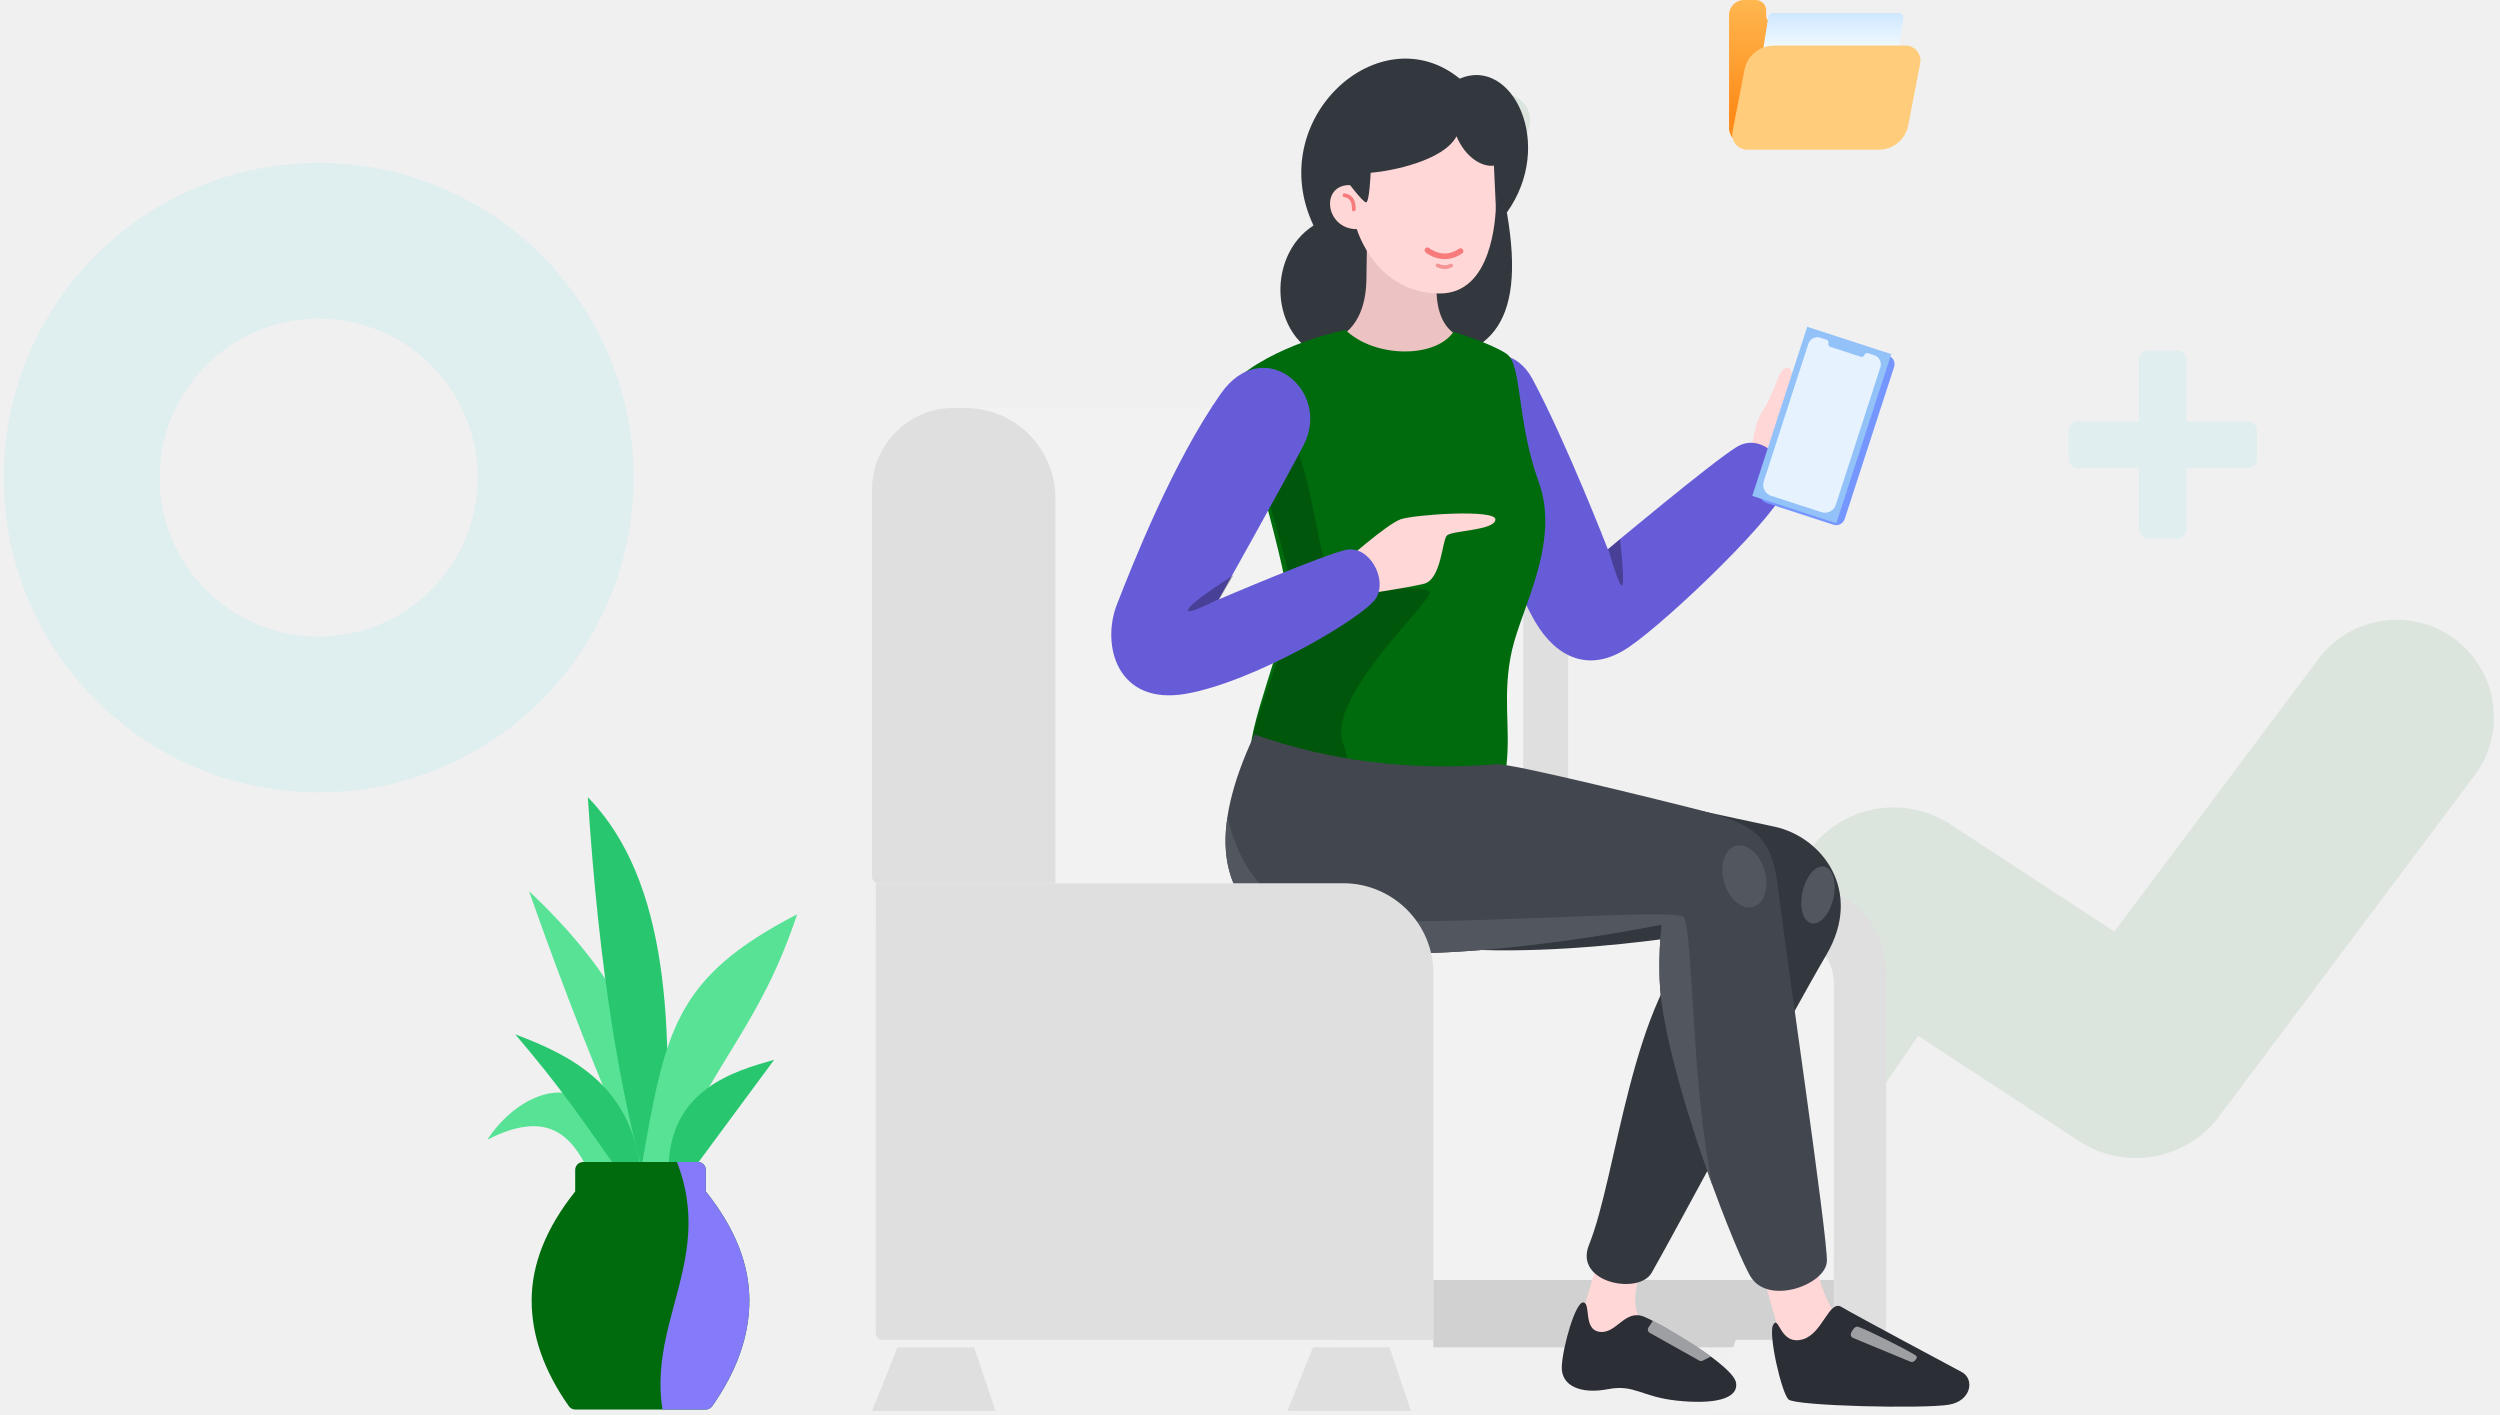
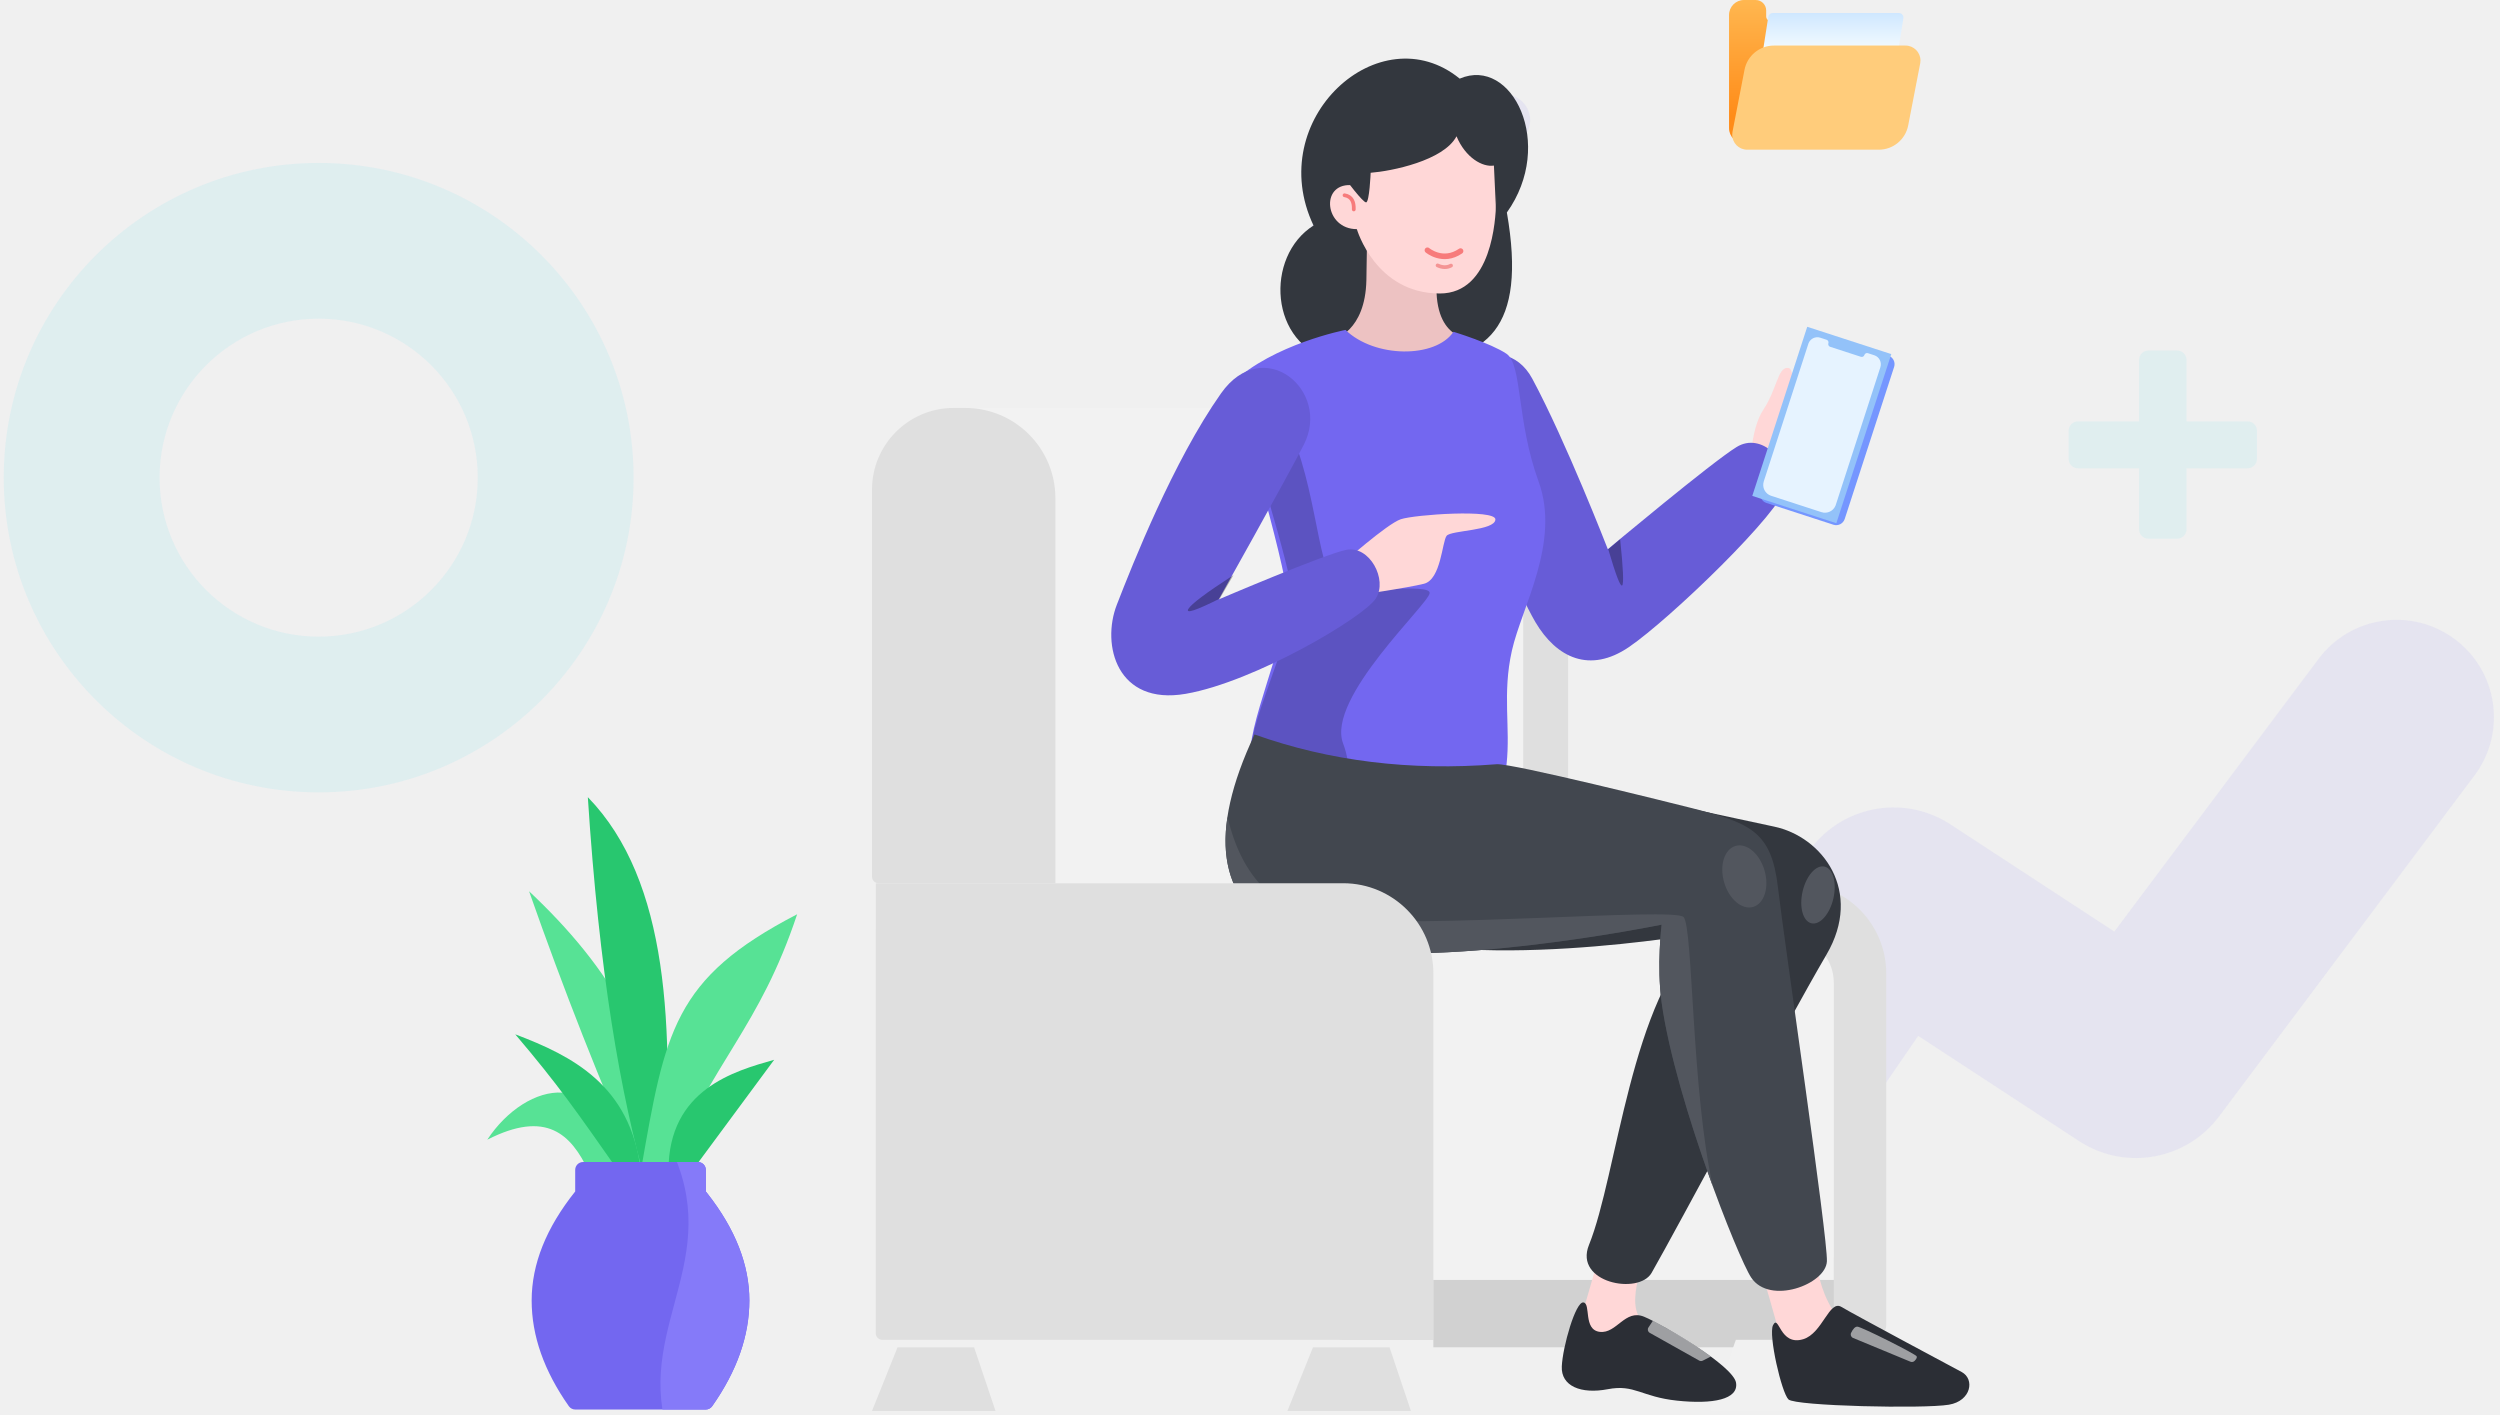
<svg xmlns="http://www.w3.org/2000/svg" xmlns:xlink="http://www.w3.org/1999/xlink" width="668" height="378" viewBox="0 0 668 378">
  <defs>
    <linearGradient id="ole6nyj9la" x1="50%" x2="50%" y1="81.177%" y2="-34.513%">
      <stop offset="0%" stop-color="#FF8C19" />
      <stop offset="100%" stop-color="#FFC967" />
    </linearGradient>
    <linearGradient id="am8kexv0ib" x1="62.11%" x2="62.11%" y1="31.381%" y2="-27.478%">
      <stop offset="0%" stop-color="#F8FDFF" />
      <stop offset="100%" stop-color="#AAD4FF" />
    </linearGradient>
    <path id="otu1t6pfxc" d="M13.75.112h30.673c1.168 0 2.115.94 2.115 2.1v5.774c7.757 9.712 11.635 19.423 11.635 29.135 0 9.412-3.312 18.825-9.935 28.237-.396.562-1.044.897-1.735.897H11.67c-.691 0-1.339-.335-1.735-.897C3.312 55.946 0 46.533 0 37.121c0-9.528 3.733-19.057 11.2-28.585l.435-.55V2.212c0-1.16.947-2.1 2.115-2.1z" />
  </defs>
  <g fill="none" fill-rule="evenodd">
    <g>
      <g>
        <g>
-           <path fill="#006b0d" fill-rule="nonzero" d="M618.526 151.035c8.614-11.498 24.925-13.841 36.431-5.233 11.392 8.523 13.803 24.583 5.492 36.06l-.255.347-68.253 91.106c-8.694 11.604-24.84 14.547-37.057 6.824l-.369-.237-42.967-28.104-43.322 63.054c-8.055 11.723-24.014 14.788-35.83 6.96l-.356-.241c-11.731-8.05-14.799-23.998-6.965-35.806l.24-.356 56.77-82.626c8.458-12.31 25.123-15.701 37.709-7.754l.38.244L563.94 223.9l54.586-72.864zM395.115 3.192C397.3.02 401.65-.788 404.833 1.39c3.14 2.149 3.97 6.4 1.892 9.562l-.085.126-17.01 24.708c-2.493 3.482-7.318 4.321-10.842 1.912l-.125-.087-9.77-6.954-10.587 16.772c-2.029 3.214-6.259 4.21-9.51 2.264l-.128-.079c-3.224-2.023-4.222-6.24-2.27-9.481l.078-.128 14.041-22.241c2.313-3.664 7.168-4.765 10.843-2.46l.192.125.189.13 9.974 7.1 13.4-19.467z" opacity=".085" transform="translate(-143, -351) translate(143.5, 351) translate(0.5, 25)" />
+           <path fill="#7367f0" fill-rule="nonzero" d="M618.526 151.035c8.614-11.498 24.925-13.841 36.431-5.233 11.392 8.523 13.803 24.583 5.492 36.06l-.255.347-68.253 91.106c-8.694 11.604-24.84 14.547-37.057 6.824l-.369-.237-42.967-28.104-43.322 63.054c-8.055 11.723-24.014 14.788-35.83 6.96l-.356-.241c-11.731-8.05-14.799-23.998-6.965-35.806l.24-.356 56.77-82.626c8.458-12.31 25.123-15.701 37.709-7.754l.38.244L563.94 223.9l54.586-72.864zM395.115 3.192C397.3.02 401.65-.788 404.833 1.39c3.14 2.149 3.97 6.4 1.892 9.562l-.085.126-17.01 24.708c-2.493 3.482-7.318 4.321-10.842 1.912l-.125-.087-9.77-6.954-10.587 16.772c-2.029 3.214-6.259 4.21-9.51 2.264l-.128-.079c-3.224-2.023-4.222-6.24-2.27-9.481l.078-.128 14.041-22.241c2.313-3.664 7.168-4.765 10.843-2.46l.192.125.189.13 9.974 7.1 13.4-19.467z" opacity=".085" transform="translate(-143, -351) translate(143.5, 351) translate(0.5, 25)" />
          <path fill="#00CFE8" d="M583.235 116.44v-16.308h16.322c1.38 0 2.5-1.12 2.5-2.5v-7.543c0-1.38-1.12-2.5-2.5-2.5h-16.322V71.16c0-1.381-1.12-2.5-2.5-2.5h-7.673c-1.38 0-2.5 1.119-2.5 2.5v16.43h-16.321c-1.381 0-2.5 1.12-2.5 2.5v7.543c0 1.38 1.119 2.5 2.5 2.5h16.321v16.309c0 1.38 1.12 2.5 2.5 2.5h7.673c1.38 0 2.5-1.12 2.5-2.5z" opacity=".07" transform="translate(-143, -351) translate(143.5, 351) translate(0.5, 25)" />
          <path fill="#00CFE8" d="M84.148 18.537c46.474 0 84.15 37.65 84.15 84.093 0 46.443-37.676 84.093-84.15 84.093-46.474 0-84.15-37.65-84.15-84.093 0-46.443 37.676-84.093 84.15-84.093zm0 41.613c-23.477 0-42.508 19.019-42.508 42.48 0 23.46 19.031 42.48 42.508 42.48 23.477 0 42.509-19.02 42.509-42.48 0-23.461-19.032-42.48-42.509-42.48z" opacity=".074" transform="translate(-143, -351) translate(143.5, 351) translate(0.5, 25)" />
        </g>
        <g>
          <path fill="#DFDFDF" d="M47.111 236H172v118c0 2.21-1.79 4-4 4H27c-2.21 0-4-1.79-4-4v-93.889C23 246.795 33.795 236 47.111 236z" transform="translate(-143, -351) translate(143.5, 351) translate(328, 189) scale(-1, 1) translate(-328, -189) translate(129.5, 0)" />
          <path fill="#D1D1D1" d="M37 336L144 336 144 360 37 360z" transform="translate(-143, -351) translate(143.5, 351) translate(328, 189) scale(-1, 1) translate(-328, -189) translate(129.5, 0)" />
          <path fill="#DFDFDF" d="M176.173 360L183 377 150 377 155.719 360z" transform="translate(-143, -351) translate(143.5, 351) translate(328, 189) scale(-1, 1) translate(-328, -189) translate(129.5, 0)" />
          <path fill="#F1F1F1" d="M63.173 358L70 377 37 377 42.719 358z" transform="translate(-143, -351) translate(143.5, 351) translate(328, 189) scale(-1, 1) translate(-328, -189) translate(129.5, 0)" />
          <path fill="#DFDFDF" d="M287.173 360L294 377 261 377 266.719 360zM131.578 109.894L172 109v139h-64V134c0-13.109 10.473-23.816 23.578-24.106z" transform="translate(-143, -351) translate(143.5, 351) translate(328, 189) scale(-1, 1) translate(-328, -189) translate(129.5, 0)" />
          <path fill="#F2F2F2" d="M144.111 109H271.16c12.062 0 21.84 9.778 21.84 21.84v117.413c0 .965-.782 1.747-1.747 1.747H120V133.111C120 119.795 130.795 109 144.111 109z" transform="translate(-143, -351) translate(143.5, 351) translate(328, 189) scale(-1, 1) translate(-328, -189) translate(129.5, 0)" />
          <path fill="#DFDFDF" d="M269.111 109h3.049c12.062 0 21.84 9.778 21.84 21.84v103.413c0 .965-.782 1.747-1.747 1.747H245V133.111C245 119.795 255.795 109 269.111 109z" transform="translate(-143, -351) translate(143.5, 351) translate(328, 189) scale(-1, 1) translate(-328, -189) translate(129.5, 0)" />
          <path fill="#F2F2F2" d="M49.6 250H165v92H37v-79.4c0-6.959 5.641-12.6 12.6-12.6z" transform="translate(-143, -351) translate(143.5, 351) translate(328, 189) scale(-1, 1) translate(-328, -189) translate(129.5, 0)" />
          <g>
            <g>
              <path fill="#33373E" d="M14.105 80.612C-3.09 76.584-4.223 52.84 8.85 44.604-4.632 16.172 26.547-12.057 47.904 5.352 61.905-.677 73.54 22.849 60.512 41.12c5.463 31.373-5.655 39.483-25.696 39.828l-20.71-.337z" transform="translate(-143, -351) translate(143.5, 351) translate(328, 189) scale(-1, 1) translate(-328, -189) translate(129.5, 0) translate(115.5, 196) scale(-1, 1) translate(-115.5, -196) translate(0, 15) translate(46.12518, 0.659181)" />
              <path fill="#EDC2C2" d="M14.32 74.942s8.364-1.976 8.654-15.764c.29-13.788.087-18.495.087-18.495l18.425-.334s.201 15.366.204 20.925c.008 14.928 10.348 13.668 10.348 13.668s-2.15 12.104-18.845 13.049c-13.036.738-18.874-13.05-18.874-13.05z" transform="translate(-143, -351) translate(143.5, 351) translate(328, 189) scale(-1, 1) translate(-328, -189) translate(129.5, 0) translate(115.5, 196) scale(-1, 1) translate(-115.5, -196) translate(0, 15) translate(46.12518, 0.659181)" />
              <path fill="#FFD7D7" d="M18.766 33.798c-8.22-.32-6.88 11.785 1.66 11.768 0 0 4.959 17.196 22.177 17.196 13.984 0 14.893-20.042 15.02-24.04.137-4.263.154-18.268.154-18.268l-39.331-.018.32 13.362z" transform="translate(-143, -351) translate(143.5, 351) translate(328, 189) scale(-1, 1) translate(-328, -189) translate(129.5, 0) translate(115.5, 196) scale(-1, 1) translate(-115.5, -196) translate(0, 15) translate(46.12518, 0.659181)" />
              <path stroke="#F77B7B" stroke-linecap="round" stroke-width="1.5" d="M39.283 51.21s4.102 3.493 8.851.222" transform="translate(-143, -351) translate(143.5, 351) translate(328, 189) scale(-1, 1) translate(-328, -189) translate(129.5, 0) translate(115.5, 196) scale(-1, 1) translate(-115.5, -196) translate(0, 15) translate(46.12518, 0.659181)" />
              <path stroke="#F49494" stroke-linecap="round" d="M41.984 55.318c1.296.547 2.525.548 3.6-.08" transform="translate(-143, -351) translate(143.5, 351) translate(328, 189) scale(-1, 1) translate(-328, -189) translate(129.5, 0) translate(115.5, 196) scale(-1, 1) translate(-115.5, -196) translate(0, 15) translate(46.12518, 0.659181) translate(43.78422, 55.47802) rotate(2) translate(-43.78422, -55.47802)" />
              <path stroke="#F77B7B" stroke-linecap="round" d="M19.142 40.51c.519-1.873.292-3.508-1.556-4.253" transform="translate(-143, -351) translate(143.5, 351) translate(328, 189) scale(-1, 1) translate(-328, -189) translate(129.5, 0) translate(115.5, 196) scale(-1, 1) translate(-115.5, -196) translate(0, 15) translate(46.12518, 0.659181) translate(18.4849, 38.38361) rotate(-13) translate(-18.4849, -38.38361)" />
              <path fill="#33373E" d="M17.465 32.302s4.505 6.082 5.418 6.114c.913.032 1.232-7.91 1.232-7.91 5.527-.424 19.514-3.226 22.942-9.753 2.398 5.76 6.981 8.317 9.993 7.826l.57 12.236 1.406-24.599H16.363l1.102 16.086z" transform="translate(-143, -351) translate(143.5, 351) translate(328, 189) scale(-1, 1) translate(-328, -189) translate(129.5, 0) translate(115.5, 196) scale(-1, 1) translate(-115.5, -196) translate(0, 15) translate(46.12518, 0.659181)" />
            </g>
            <g>
              <path fill="#FFD7D7" d="M91.622 132.095s-7.374 14.982-1.33 19.703c6.055 4.722 22.046 13.571 22.046 13.571l-42.367-2.678 9.418-32.676 12.233 2.08z" transform="translate(-143, -351) translate(143.5, 351) translate(328, 189) scale(-1, 1) translate(-328, -189) translate(129.5, 0) translate(115.5, 196) scale(-1, 1) translate(-115.5, -196) translate(0, 15) translate(53.01019, 186.6562)" />
              <path fill="#2B2E35" d="M74.07 146.353c2.09.246-.143 7.327 4.384 7.865 4.518.538 6.714-6.17 11.84-4.044 5.128 2.127 23.826 13.123 24.562 17.619.745 4.494-6.221 5.817-15.775 4.802-9.554-1.015-11.315-4.434-18.487-3.057-7.163 1.376-12.53-.818-12.293-6.083.237-5.265 3.678-17.347 5.768-17.102z" transform="translate(-143, -351) translate(143.5, 351) translate(328, 189) scale(-1, 1) translate(-328, -189) translate(129.5, 0) translate(115.5, 196) scale(-1, 1) translate(-115.5, -196) translate(0, 15) translate(53.01019, 186.6562)" />
              <path fill="#FFF" fill-opacity=".541" d="M92.633 151.265l-1.181 1.782c-.305.46-.18 1.081.28 1.386.021.014.042.027.064.039l13.22 7.421c.292.164.646.171.944.02l2.155-1.1c-3.082-2.246-5.601-3.933-8.386-5.589-2.138-1.272-4.504-2.583-7.096-3.959z" transform="translate(-143, -351) translate(143.5, 351) translate(328, 189) scale(-1, 1) translate(-328, -189) translate(129.5, 0) translate(115.5, 196) scale(-1, 1) translate(-115.5, -196) translate(0, 15) translate(53.01019, 186.6562)" />
              <path fill="#33373E" d="M27.8.045c12.827.576 84.214 16.46 97.184 19.158 12.97 2.698 23.936 17.3 14.045 34.208-11.108 18.98-39.77 72.884-46.728 85.035-3.444 6.014-20.82 2.642-16.739-7.452 7.609-18.818 11.142-66.091 30.541-83.328 0 0-65.237 11.422-93.417-1.661C-7.794 36.495-3.161-1.348 27.8.045z" transform="translate(-143, -351) translate(143.5, 351) translate(328, 189) scale(-1, 1) translate(-328, -189) translate(129.5, 0) translate(115.5, 196) scale(-1, 1) translate(-115.5, -196) translate(0, 15) translate(53.01019, 186.6562)" />
            </g>
            <g>
              <path fill="#FFD7D7" d="M80.996 30.762s-.145-10.499 3.506-15.985c3.65-5.487 3.795-11.315 6.558-11.124 2.763.19.027 13.737.027 13.737s3.506-1.347 6.024-3.051c2.519-1.705 10.155-10.106 11.94-8.617 3.025 2.537-1.848 16.845-4.502 19.706-2.664 2.861-17.212 12.27-17.212 12.27l-6.34-6.936z" transform="translate(-143, -351) translate(143.5, 351) translate(328, 189) scale(-1, 1) translate(-328, -189) translate(129.5, 0) translate(115.5, 196) scale(-1, 1) translate(-115.5, -196) translate(0, 15) translate(90.69452, 79.64)" />
              <path fill="#675CD7" d="M2.174 24.47C8.141 38.393 19.065 63.967 23.57 71.597c5.644 9.555 14.545 13.765 24.965 6.675 10.95-7.45 41.1-36.504 41.984-43.086.876-6.581-6.503-14.478-13.18-10.39-6.678 4.089-34.423 27.316-34.423 27.316S31.717 23.236 22.71 6.51C14.909-7.962-6.908 3.307 2.174 24.47z" transform="translate(-143, -351) translate(143.5, 351) translate(328, 189) scale(-1, 1) translate(-328, -189) translate(129.5, 0) translate(115.5, 196) scale(-1, 1) translate(-115.5, -196) translate(0, 15) translate(90.69452, 79.64)" />
              <path fill="#000" fill-opacity=".303" d="M43.03 52.126c2.006 6.841 3.242 10.064 3.711 9.668.469-.396.29-4.513-.537-12.35l-3.173 2.682z" transform="translate(-143, -351) translate(143.5, 351) translate(328, 189) scale(-1, 1) translate(-328, -189) translate(129.5, 0) translate(115.5, 196) scale(-1, 1) translate(-115.5, -196) translate(0, 15) translate(90.69452, 79.64)" />
            </g>
            <g>
              <g>
                <path fill="#7596FF" fill-rule="nonzero" d="M3.151.756h18.816c1.325 0 2.4 1.074 2.4 2.4v42.712c0 1.326-1.075 2.4-2.4 2.4H3.15c-1.325 0-2.4-1.074-2.4-2.4V3.156c0-1.326 1.075-2.4 2.4-2.4z" transform="translate(-143, -351) translate(143.5, 351) translate(328, 189) scale(-1, 1) translate(-328, -189) translate(129.5, 0) translate(115.5, 196) scale(-1, 1) translate(-115.5, -196) translate(0, 15) translate(191.388, 99.40203) scale(-1, 1) rotate(-18) translate(-191.388, -99.40203) translate(177.888, 74.90203) translate(0, 0)" />
                <path fill="#93C2F9" d="M2.53 0.131H26.145V47.644H2.53z" transform="translate(-143, -351) translate(143.5, 351) translate(328, 189) scale(-1, 1) translate(-328, -189) translate(129.5, 0) translate(115.5, 196) scale(-1, 1) translate(-115.5, -196) translate(0, 15) translate(191.388, 99.40203) scale(-1, 1) rotate(-18) translate(-191.388, -99.40203) translate(177.888, 74.90203) translate(0, 0)" />
                <path fill="#E6F3FF" fill-rule="nonzero" d="M6.751 1.828h1.791c.365 0 .669.265.732.613l.012.135c0 .413.332.747.743.747h8.636c.365 0 .668-.264.731-.613l.012-.134c0-.413.333-.748.744-.748h1.782c1.323 0 2.409 1.026 2.514 2.33l.009.21-.034 38.638c-.005 1.685-1.363 3.051-3.04 3.054H7.215c-1.604.003-2.917-1.249-3.028-2.834l-.008-.218s0-.002.003-.002l.034-38.628c.001-1.409 1.136-2.55 2.536-2.55z" transform="translate(-143, -351) translate(143.5, 351) translate(328, 189) scale(-1, 1) translate(-328, -189) translate(129.5, 0) translate(115.5, 196) scale(-1, 1) translate(-115.5, -196) translate(0, 15) translate(191.388, 99.40203) scale(-1, 1) rotate(-18) translate(-191.388, -99.40203) translate(177.888, 74.90203) translate(0, 0)" />
              </g>
            </g>
            <g>
-               <path fill="#006b0d" d="M0 14.183s14.378 48.433 14.804 57.6c.426 9.17-11.76 36.116-9.685 42.927 4.784 15.739 65.857 22.516 68.19 1.343 1.089-9.874-1.176-18.737 1.434-30.372 2.6-11.635 13.052-28.924 7.124-45.18-5.929-16.255-4.34-31.294-8.58-34.137-4.24-2.842-14.152-5.86-14.152-5.86-4.82 7.135-21.092 7.03-28.856-.504 0 0-19.29 3.764-30.279 14.183z" transform="translate(-143, -351) translate(143.5, 351) translate(328, 189) scale(-1, 1) translate(-328, -189) translate(129.5, 0) translate(115.5, 196) scale(-1, 1) translate(-115.5, -196) translate(0, 15) translate(33.24044, 73.15361)" />
+               <path fill="#7367f0" d="M0 14.183s14.378 48.433 14.804 57.6c.426 9.17-11.76 36.116-9.685 42.927 4.784 15.739 65.857 22.516 68.19 1.343 1.089-9.874-1.176-18.737 1.434-30.372 2.6-11.635 13.052-28.924 7.124-45.18-5.929-16.255-4.34-31.294-8.58-34.137-4.24-2.842-14.152-5.86-14.152-5.86-4.82 7.135-21.092 7.03-28.856-.504 0 0-19.29 3.764-30.279 14.183z" transform="translate(-143, -351) translate(143.5, 351) translate(328, 189) scale(-1, 1) translate(-328, -189) translate(129.5, 0) translate(115.5, 196) scale(-1, 1) translate(-115.5, -196) translate(0, 15) translate(33.24044, 73.15361)" />
              <path fill="#000" fill-opacity=".199" d="M12.885 22.027c9.584 15.301 9.555 41.941 14.703 45.43 5.147 3.489 25.181.065 25.181 2.828s-27.686 28.084-23.14 40.19c2.38 6.337 1.734 12.008-1.937 17.01l-1.199-.262c-10.908-2.48-19.678-6.934-21.374-12.513-2.075-6.811 11.517-33.758 11.09-42.927C15.85 64.001 4.42 27.926.975 17.2c2.806-4.98 6.775-3.37 11.91 4.828z" transform="translate(-143, -351) translate(143.5, 351) translate(328, 189) scale(-1, 1) translate(-328, -189) translate(129.5, 0) translate(115.5, 196) scale(-1, 1) translate(-115.5, -196) translate(0, 15) translate(33.24044, 73.15361)" />
            </g>
            <g>
              <path fill="#FFD7D7" d="M62.468 52.486S74.58 41.704 78.287 40.452c3.707-1.25 25.42-2.754 25.283.073-.156 3.03-11.818 2.855-13.026 4.346-1.209 1.49-1.483 11.675-6.051 12.819-4.559 1.143-18.226 3.115-18.226 3.115l-3.799-8.319z" transform="translate(-143, -351) translate(143.5, 351) translate(328, 189) scale(-1, 1) translate(-328, -189) translate(129.5, 0) translate(115.5, 196) scale(-1, 1) translate(-115.5, -196) translate(0, 15) translate(0, 83.28828)" />
              <path fill="#675CD7" d="M30.25 6.832C17.49 24.947 6.595 52.541 2.414 63.299c-4.182 10.758.036 26.985 18.423 23.799 18.354-3.177 47.557-20.441 50.788-25.477 3.231-5.036-1.677-14.2-7.859-13-5.727 1.11-34.133 13.26-34.133 13.26s18.275-32.586 22.737-41.322C59.825 5.971 41.488-9.129 30.25 6.832z" transform="translate(-143, -351) translate(143.5, 351) translate(328, 189) scale(-1, 1) translate(-328, -189) translate(129.5, 0) translate(115.5, 196) scale(-1, 1) translate(-115.5, -196) translate(0, 15) translate(0, 83.28828)" />
              <path fill="#000" fill-opacity=".303" d="M29.923 61.658c-6.38 3.19-9.182 4.115-8.404 2.778.778-1.338 4.797-4.356 12.057-9.055l-3.653 6.277z" transform="translate(-143, -351) translate(143.5, 351) translate(328, 189) scale(-1, 1) translate(-328, -189) translate(129.5, 0) translate(115.5, 196) scale(-1, 1) translate(-115.5, -196) translate(0, 15) translate(0, 83.28828)" />
            </g>
            <g transform="translate(-143, -351) translate(143.5, 351) translate(328, 189) scale(-1, 1) translate(-328, -189) translate(129.5, 0) translate(115.5, 196) scale(-1, 1) translate(-115.5, -196) translate(0, 15) translate(30.92498, 181)">
              <path fill="#FFD7D7" d="M158.258 138.352s-.222 17.635 14.222 24.228c14.435 6.592 24.72 6.195 23.411 11.292-1.309 5.096-38.883 4.89-42.391.905-2.991-3.391-9.495-34.966-11.285-32.552l16.043-3.873z" />
              <path fill="#2B2E35" d="M146.83 158.092c1.613-3.136 1.714 5.684 8.077 3.74 5.163-1.577 6.928-10.604 10.19-8.627 3.263 1.977 31.983 17.308 32.146 17.4 3.536 1.916 2.548 7.72-3.424 8.734-6.636 1.125-41.02.367-42.866-1.412-1.845-1.78-5.417-17.321-4.123-19.835z" />
              <path fill="#FFF" fill-opacity=".541" d="M169.346 158.477c-.573 0-1.126.553-1.659 1.658-.24.498-.03 1.096.467 1.336l.051.023 15.351 6.358c.375.155.806.069 1.091-.218.518-.519.703-.932.557-1.238-.28-.588-14.776-7.919-15.858-7.919z" />
              <path fill="#42474F" d="M8.29.25C-4.14 26.66-1.62 44.4 15.85 53.468c25.343 13.156 101.21-2.404 101.21-2.404s-1.356 10.98 0 20.773c3.54 25.576 20.38 68.188 23.943 73.542 4.927 7.404 19.935 1.82 20.218-4.345.282-6.165-11.314-84.905-13.078-99.92-1.754-15.017-7.293-17.198-23.47-21.303-3.717-.943-47.669-11.93-51.695-11.61C49.914 10.035 28.351 7.385 8.291.25z" />
              <path fill="#52565E" d="M28.732 49.38c25.09 2.828 91.515-3.002 94.183-.353 2.547 2.53 2.122 46.529 7.836 71.995l-.87-2.405c-5.373-15.013-10.952-33.272-12.822-46.78-1.356-9.793 0-20.773 0-20.773l-3.06.596c-14.42 2.725-75.849 13.385-98.15 1.808C3.765 47.196-1.166 36.775 1.056 22.205c3.826 16.468 13.05 25.526 27.676 27.175z" />
              <ellipse cx="158.842" cy="43.129" fill="#52565E" rx="4.218" ry="7.775" transform="translate(158.8419, 43.12891) rotate(13) translate(-158.8419, -43.12891)" />
              <ellipse cx="139.162" cy="38.18" fill="#52565E" rx="5.625" ry="8.481" transform="translate(139.1624, 38.17969) rotate(-16) translate(-139.1624, -38.17969)" />
            </g>
          </g>
          <path fill="#DFDFDF" d="M168.111 236H293v120.253c0 .965-.782 1.747-1.747 1.747H144v-97.889C144 246.795 154.795 236 168.111 236z" transform="translate(-143, -351) translate(143.5, 351) translate(328, 189) scale(-1, 1) translate(-328, -189) translate(129.5, 0)" />
          <g>
            <path fill="url(#ole6nyj9la)" d="M4 0h3.115c1.55 0 2.808 1.257 2.808 2.808v1.589c0 .673.546 1.219 1.219 1.219h29.925c2.209 0 4 1.79 4 4V34.26c0 2.209-1.791 4-4 4H4c-2.21 0-4-1.791-4-4V4c0-2.21 1.79-4 4-4z" transform="translate(-143, -351) translate(143.5, 351) translate(328, 189) scale(-1, 1) translate(-328, -189) translate(129.5, 0) translate(39, 20) scale(-1, 1) translate(-39, -20) translate(13, 0)" />
            <path fill="url(#am8kexv0ib)" d="M11.688 3.478h33.687c.673 0 1.22.546 1.22 1.22 0 .063-.006.126-.015.188L41.517 37.23c-.093.594-.604 1.03-1.205 1.03H6.625c-.673 0-1.22-.545-1.22-1.218 0-.064.006-.127.015-.189l5.063-32.344c.093-.593.604-1.03 1.205-1.03z" transform="translate(-143, -351) translate(143.5, 351) translate(328, 189) scale(-1, 1) translate(-328, -189) translate(129.5, 0) translate(39, 20) scale(-1, 1) translate(-39, -20) translate(13, 0)" />
            <path fill="#FFCC7B" d="M51.078 16.934l-3.211 16.587C47.138 37.283 43.844 40 40.013 40H4.849c-2.21 0-4-1.79-4-4 0-.255.024-.51.073-.76l3.211-16.587c.729-3.762 4.023-6.48 7.854-6.48h35.164c2.21 0 4 1.792 4 4 0 .256-.024.51-.073.761z" transform="translate(-143, -351) translate(143.5, 351) translate(328, 189) scale(-1, 1) translate(-328, -189) translate(129.5, 0) translate(39, 20) scale(-1, 1) translate(-39, -20) translate(13, 0)" />
          </g>
          <g>
            <g>
              <path fill="#57E295" d="M41.464 101.6c11.009-24.85 21.01-50.371 30.166-76.456C50.54 44.978 34.14 69.142 36.476 101.6h4.988z" transform="translate(-143, -351) translate(143.5, 351) translate(328, 189) scale(-1, 1) translate(-328, -189) translate(129.5, 0) translate(314, 213)" />
              <path fill="#28C76F" d="M35.597 104.195C32.99 61.823 34.095 22.47 55.933 0c-3.012 46.523-8.647 79.296-15.783 104.195h-4.553z" transform="translate(-143, -351) translate(143.5, 351) translate(328, 189) scale(-1, 1) translate(-328, -189) translate(129.5, 0) translate(314, 213)" />
              <path fill="#57E295" d="M34.595 99.782C22.395 70.172 10.135 61.685 0 31.291c33.167 17.16 35.246 31.331 41.756 68.491h-7.161z" transform="translate(-143, -351) translate(143.5, 351) translate(328, 189) scale(-1, 1) translate(-328, -189) translate(129.5, 0) translate(314, 213)" />
              <path fill="#28C76F" d="M28.028 99.782L6.141 70.172c10.57 3.007 28.24 7.876 28.24 29.61h-6.353z" transform="translate(-143, -351) translate(143.5, 351) translate(328, 189) scale(-1, 1) translate(-328, -189) translate(129.5, 0) translate(314, 213)" />
              <path fill="#57E295" d="M48.5 99.782H55.8c4.64-9.667 11.179-16.322 26.998-8.255-10.37-15.76-31.645-20.53-34.3 8.255z" transform="translate(-143, -351) translate(143.5, 351) translate(328, 189) scale(-1, 1) translate(-328, -189) translate(129.5, 0) translate(314, 213)" />
              <path fill="#28C76F" d="M41.783 99.782h6.072c11.144-15.901 15.935-22.83 27.467-36.41-15.192 5.752-30.786 13.58-33.539 36.41z" transform="translate(-143, -351) translate(143.5, 351) translate(328, 189) scale(-1, 1) translate(-328, -189) translate(129.5, 0) translate(314, 213)" />
            </g>
            <g transform="translate(-143, -351) translate(143.5, 351) translate(328, 189) scale(-1, 1) translate(-328, -189) translate(129.5, 0) translate(314, 213) translate(12.76923, 97.375)">
              <mask id="3ce2ypl32d" fill="#fff">
                <use xlink:href="#otu1t6pfxc" />
              </mask>
-               <use fill="#006b0d" xlink:href="#otu1t6pfxc" />
+               <use fill="#7367f0" xlink:href="#otu1t6pfxc" />
              <path fill="#857AF9" d="M-7.404-1.706h27.5c-13.165 30.42 12.804 48.436 0 78.742h-27.5V-1.706z" mask="url(#3ce2ypl32d)" />
            </g>
          </g>
        </g>
      </g>
    </g>
  </g>
</svg>
